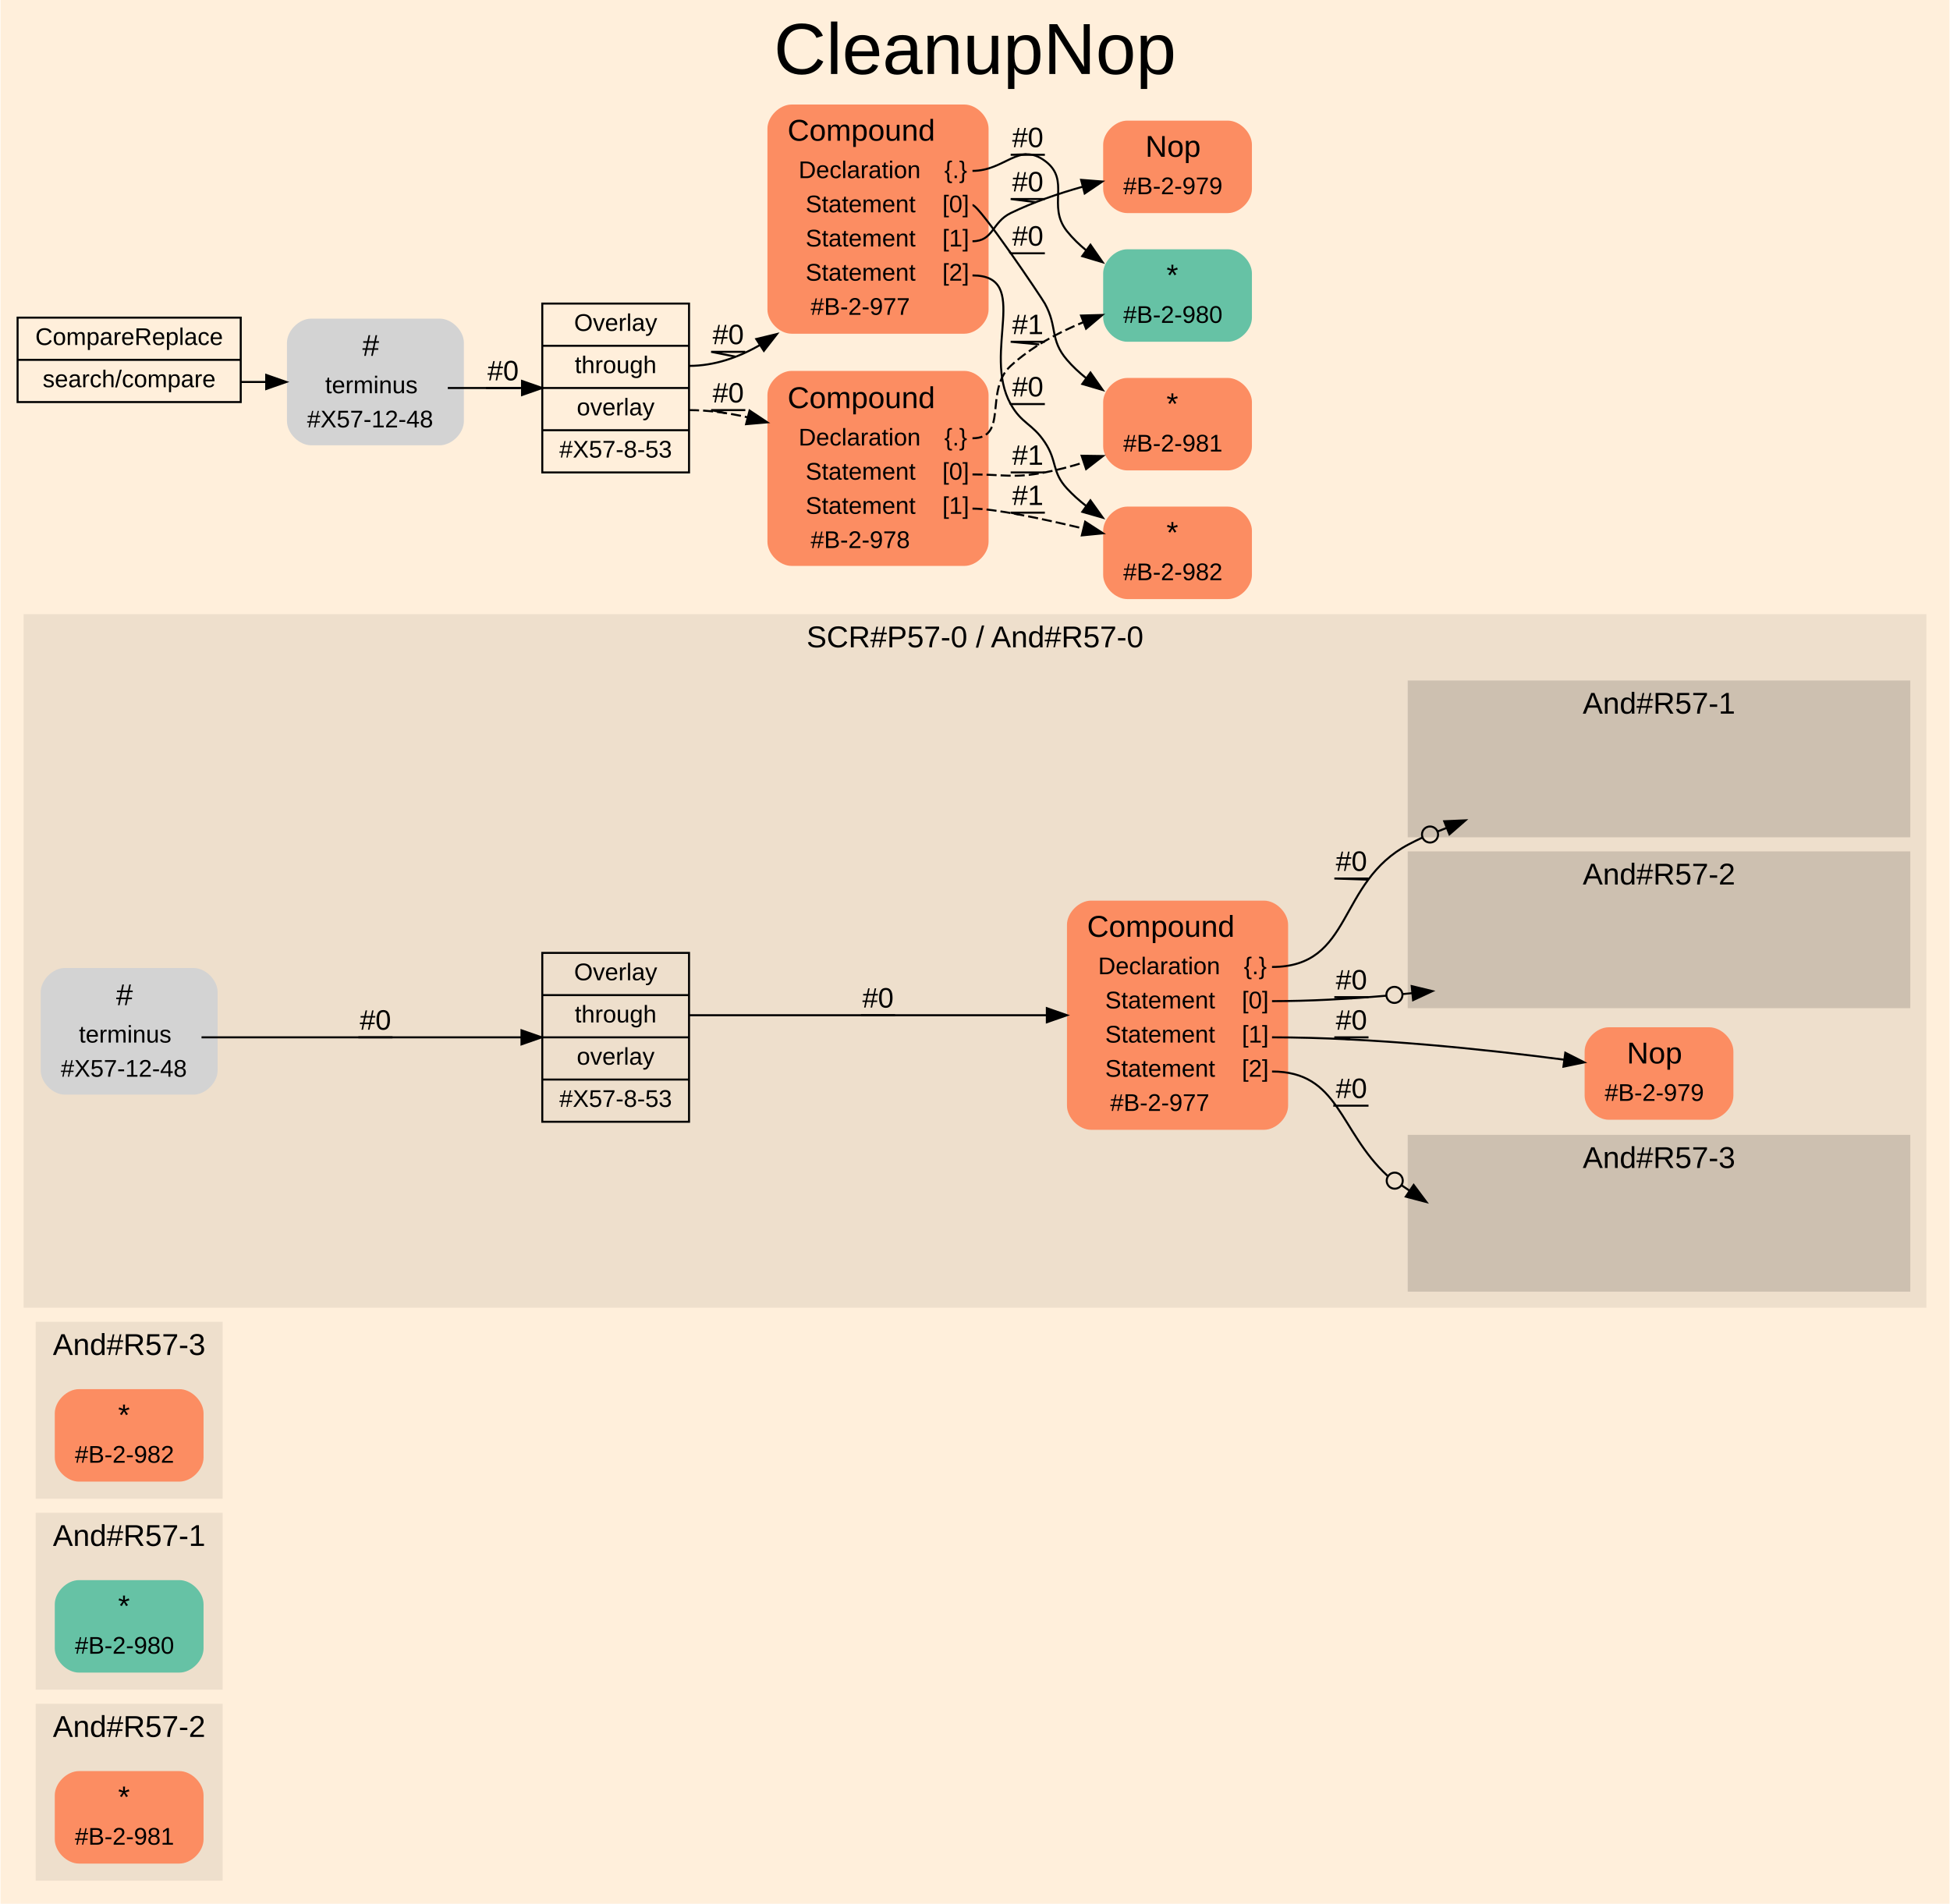
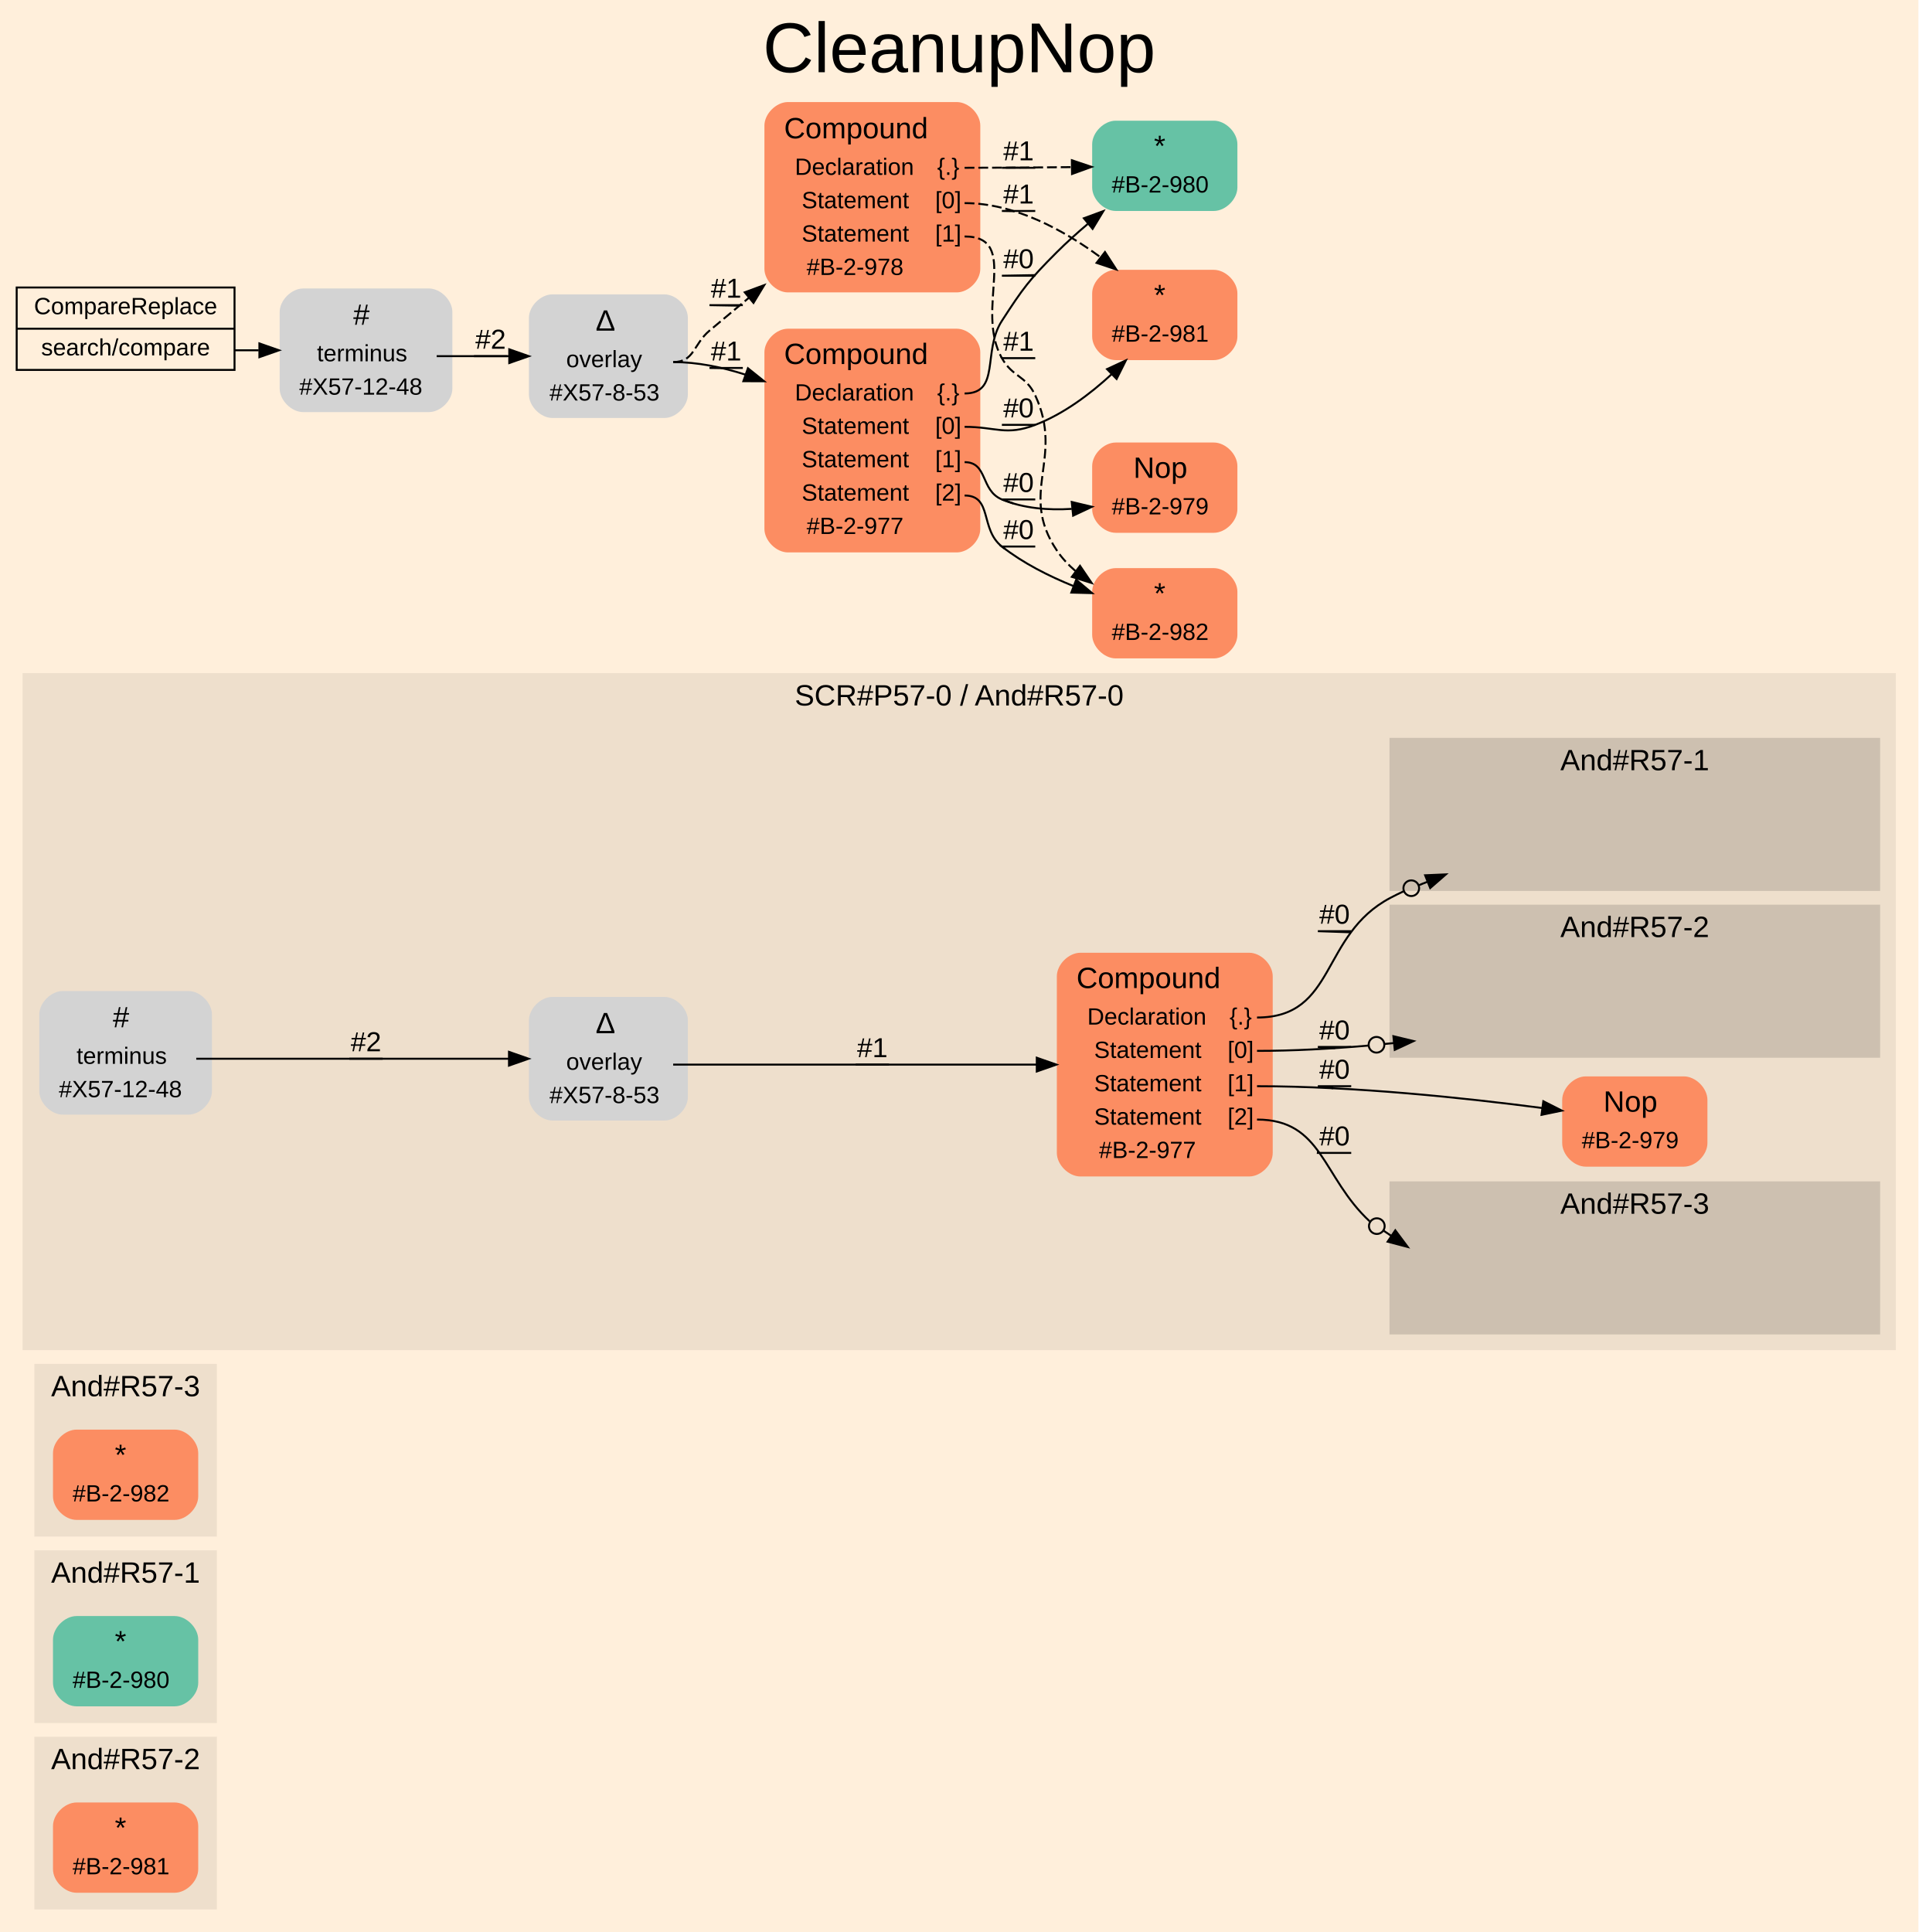
- <svg xmlns="http://www.w3.org/2000/svg" width="970pt" height="947pt" viewBox="0.00 0.00 969.50 947.00">
-   <g id="graph0" class="graph" transform="scale(1 1) rotate(0) translate(4 943)">
-     <polygon fill="#ffefdb" stroke="transparent" points="-4,4 -4,-943 965.5,-943 965.5,4 -4,4" />
-     <text text-anchor="middle" x="480.75" y="-906.2" font-family="Arial" font-size="36.00" fill="#000000">CleanupNop</text>
+ <svg xmlns="http://www.w3.org/2000/svg" width="978pt" height="985pt" viewBox="0.00 0.00 977.50 984.50">
+   <g id="graph0" class="graph" transform="scale(1 1) rotate(0) translate(4 980.5)">
+     <polygon fill="#ffefdb" stroke="transparent" points="-4,4 -4,-980.5 973.5,-980.5 973.5,4 -4,4" />
+     <text text-anchor="middle" x="484.75" y="-943.7" font-family="Arial" font-size="36.00" fill="#000000">CleanupNop</text>
    <g id="clust1" class="cluster">
      <polygon fill="#eedfcc" stroke="#eedfcc" points="14,-8 14,-95 106,-95 106,-8 14,-8" />
      <text text-anchor="middle" x="60" y="-79" font-family="Arial" font-size="15.00" fill="#000000">And#R57-2</text>
    </g>
    <g id="clust2" class="cluster">
      <polygon fill="#eedfcc" stroke="#eedfcc" points="14,-103 14,-190 106,-190 106,-103 14,-103" />
      <text text-anchor="middle" x="60" y="-174" font-family="Arial" font-size="15.00" fill="#000000">And#R57-1</text>
    </g>
    <g id="clust3" class="cluster">
      <polygon fill="#eedfcc" stroke="#eedfcc" points="14,-198 14,-285 106,-285 106,-198 14,-198" />
      <text text-anchor="middle" x="60" y="-269" font-family="Arial" font-size="15.00" fill="#000000">And#R57-3</text>
    </g>
    <g id="clust4" class="cluster">
-       <polygon fill="#eedfcc" stroke="#eedfcc" points="8,-293 8,-637 953.5,-637 953.5,-293 8,-293" />
-       <text text-anchor="middle" x="480.75" y="-621" font-family="Arial" font-size="15.00" fill="#000000">SCR#P57-0 / And#R57-0</text>
+       <polygon fill="#eedfcc" stroke="#eedfcc" points="8,-293 8,-637 961.5,-637 961.5,-293 8,-293" />
+       <text text-anchor="middle" x="484.75" y="-621" font-family="Arial" font-size="15.00" fill="#000000">SCR#P57-0 / And#R57-0</text>
    </g>
    <g id="clust5" class="cluster">
-       <polygon fill="#cdc0b0" stroke="#cdc0b0" points="696.5,-527 696.5,-604 945.5,-604 945.5,-527 696.5,-527" />
-       <text text-anchor="middle" x="821" y="-588" font-family="Arial" font-size="15.00" fill="#000000">And#R57-1</text>
+       <polygon fill="#cdc0b0" stroke="#cdc0b0" points="704.5,-527 704.5,-604 953.5,-604 953.5,-527 704.5,-527" />
+       <text text-anchor="middle" x="829" y="-588" font-family="Arial" font-size="15.00" fill="#000000">And#R57-1</text>
    </g>
    <g id="clust6" class="cluster">
-       <polygon fill="#cdc0b0" stroke="#cdc0b0" points="696.5,-442 696.5,-519 945.5,-519 945.5,-442 696.5,-442" />
-       <text text-anchor="middle" x="821" y="-503" font-family="Arial" font-size="15.00" fill="#000000">And#R57-2</text>
+       <polygon fill="#cdc0b0" stroke="#cdc0b0" points="704.5,-442 704.5,-519 953.5,-519 953.5,-442 704.5,-442" />
+       <text text-anchor="middle" x="829" y="-503" font-family="Arial" font-size="15.00" fill="#000000">And#R57-2</text>
    </g>
    <g id="clust7" class="cluster">
-       <polygon fill="#cdc0b0" stroke="#cdc0b0" points="696.5,-301 696.5,-378 945.5,-378 945.5,-301 696.5,-301" />
-       <text text-anchor="middle" x="821" y="-362" font-family="Arial" font-size="15.00" fill="#000000">And#R57-3</text>
+       <polygon fill="#cdc0b0" stroke="#cdc0b0" points="704.5,-301 704.5,-378 953.5,-378 953.5,-301 704.5,-301" />
+       <text text-anchor="middle" x="829" y="-362" font-family="Arial" font-size="15.00" fill="#000000">And#R57-3</text>
    </g>
    <g id="node1" class="node">
      <path fill="#fc8d62" stroke="transparent" d="M85,-62C85,-62 35,-62 35,-62 29,-62 23,-56 23,-50 23,-50 23,-28 23,-28 23,-22 29,-16 35,-16 35,-16 85,-16 85,-16 91,-16 97,-22 97,-28 97,-28 97,-50 97,-50 97,-56 91,-62 85,-62" />
      <text text-anchor="start" x="54.5" y="-44" font-family="Arial" font-size="15.00" fill="#000000">*</text>
      <text text-anchor="start" x="33" y="-25.4" font-family="Arial" font-size="12.00" fill="#000000">#B-2-981</text>
    </g>
    <g id="node2" class="node">
      <path fill="#66c2a5" stroke="transparent" d="M85,-157C85,-157 35,-157 35,-157 29,-157 23,-151 23,-145 23,-145 23,-123 23,-123 23,-117 29,-111 35,-111 35,-111 85,-111 85,-111 91,-111 97,-117 97,-123 97,-123 97,-145 97,-145 97,-151 91,-157 85,-157" />
      <text text-anchor="start" x="54.5" y="-139" font-family="Arial" font-size="15.00" fill="#000000">*</text>
      <text text-anchor="start" x="33" y="-120.4" font-family="Arial" font-size="12.00" fill="#000000">#B-2-980</text>
    </g>
    <g id="node3" class="node">
      <path fill="#fc8d62" stroke="transparent" d="M85,-252C85,-252 35,-252 35,-252 29,-252 23,-246 23,-240 23,-240 23,-218 23,-218 23,-212 29,-206 35,-206 35,-206 85,-206 85,-206 91,-206 97,-212 97,-218 97,-218 97,-240 97,-240 97,-246 91,-252 85,-252" />
      <text text-anchor="start" x="54.5" y="-234" font-family="Arial" font-size="15.00" fill="#000000">*</text>
      <text text-anchor="start" x="33" y="-215.4" font-family="Arial" font-size="12.00" fill="#000000">#B-2-982</text>
    </g>
    <g id="node4" class="node">
-       <path fill="#fc8d62" stroke="transparent" d="M624.5,-495C624.5,-495 538.5,-495 538.5,-495 532.5,-495 526.5,-489 526.5,-483 526.5,-483 526.5,-393 526.5,-393 526.5,-387 532.5,-381 538.5,-381 538.5,-381 624.5,-381 624.5,-381 630.5,-381 636.5,-387 636.5,-393 636.5,-393 636.5,-483 636.5,-483 636.5,-489 630.5,-495 624.5,-495" />
-       <text text-anchor="start" x="536.5" y="-477" font-family="Arial" font-size="15.00" fill="#000000">Compound</text>
-       <text text-anchor="start" x="542" y="-458.4" font-family="Arial" font-size="12.00" fill="#000000">Declaration</text>
-       <text text-anchor="start" x="614.5" y="-458.4" font-family="Arial" font-size="12.00" fill="#000000">{.}</text>
-       <text text-anchor="start" x="545.5" y="-441.4" font-family="Arial" font-size="12.00" fill="#000000">Statement</text>
-       <text text-anchor="start" x="613.5" y="-441.4" font-family="Arial" font-size="12.00" fill="#000000">[0]</text>
-       <text text-anchor="start" x="545.5" y="-424.4" font-family="Arial" font-size="12.00" fill="#000000">Statement</text>
-       <text text-anchor="start" x="613.5" y="-424.4" font-family="Arial" font-size="12.00" fill="#000000">[1]</text>
-       <text text-anchor="start" x="545.5" y="-407.4" font-family="Arial" font-size="12.00" fill="#000000">Statement</text>
-       <text text-anchor="start" x="613.5" y="-407.4" font-family="Arial" font-size="12.00" fill="#000000">[2]</text>
-       <text text-anchor="start" x="548" y="-390.4" font-family="Arial" font-size="12.00" fill="#000000">#B-2-977</text>
+       <path fill="#fc8d62" stroke="transparent" d="M632.5,-495C632.5,-495 546.5,-495 546.5,-495 540.5,-495 534.5,-489 534.5,-483 534.5,-483 534.5,-393 534.5,-393 534.5,-387 540.5,-381 546.5,-381 546.5,-381 632.5,-381 632.5,-381 638.5,-381 644.5,-387 644.5,-393 644.5,-393 644.5,-483 644.5,-483 644.5,-489 638.5,-495 632.5,-495" />
+       <text text-anchor="start" x="544.5" y="-477" font-family="Arial" font-size="15.00" fill="#000000">Compound</text>
+       <text text-anchor="start" x="550" y="-458.4" font-family="Arial" font-size="12.00" fill="#000000">Declaration</text>
+       <text text-anchor="start" x="622.5" y="-458.4" font-family="Arial" font-size="12.00" fill="#000000">{.}</text>
+       <text text-anchor="start" x="553.5" y="-441.4" font-family="Arial" font-size="12.00" fill="#000000">Statement</text>
+       <text text-anchor="start" x="621.5" y="-441.4" font-family="Arial" font-size="12.00" fill="#000000">[0]</text>
+       <text text-anchor="start" x="553.5" y="-424.4" font-family="Arial" font-size="12.00" fill="#000000">Statement</text>
+       <text text-anchor="start" x="621.5" y="-424.4" font-family="Arial" font-size="12.00" fill="#000000">[1]</text>
+       <text text-anchor="start" x="553.5" y="-407.4" font-family="Arial" font-size="12.00" fill="#000000">Statement</text>
+       <text text-anchor="start" x="621.5" y="-407.4" font-family="Arial" font-size="12.00" fill="#000000">[2]</text>
+       <text text-anchor="start" x="556" y="-390.4" font-family="Arial" font-size="12.00" fill="#000000">#B-2-977</text>
    </g>
    <g id="node6" class="node">
-       <path fill="#fc8d62" stroke="transparent" d="M846,-432C846,-432 796,-432 796,-432 790,-432 784,-426 784,-420 784,-420 784,-398 784,-398 784,-392 790,-386 796,-386 796,-386 846,-386 846,-386 852,-386 858,-392 858,-398 858,-398 858,-420 858,-420 858,-426 852,-432 846,-432" />
-       <text text-anchor="start" x="805" y="-414" font-family="Arial" font-size="15.00" fill="#000000">Nop</text>
-       <text text-anchor="start" x="794" y="-395.4" font-family="Arial" font-size="12.00" fill="#000000">#B-2-979</text>
+       <path fill="#fc8d62" stroke="transparent" d="M854,-432C854,-432 804,-432 804,-432 798,-432 792,-426 792,-420 792,-420 792,-398 792,-398 792,-392 798,-386 804,-386 804,-386 854,-386 854,-386 860,-386 866,-392 866,-398 866,-398 866,-420 866,-420 866,-426 860,-432 854,-432" />
+       <text text-anchor="start" x="813" y="-414" font-family="Arial" font-size="15.00" fill="#000000">Nop</text>
+       <text text-anchor="start" x="802" y="-395.4" font-family="Arial" font-size="12.00" fill="#000000">#B-2-979</text>
    </g>
    <g id="edge3" class="edge">
-       <path fill="none" stroke="#000000" d="M628.5,-427C678.262,-427 734.947,-420.963 773.848,-415.882" />
-       <polygon fill="#000000" stroke="#000000" points="774.385,-419.341 783.833,-414.548 773.458,-412.403 774.385,-419.341" />
-       <text text-anchor="middle" x="668" y="-430.8" font-family="Arial" font-size="14.00" fill="#000000">#0</text>
-       <polyline fill="none" stroke="#000000" points="676.5,-427 659.5,-427 667.339,-425.947 " />
+       <path fill="none" stroke="#000000" d="M636.5,-427C686.262,-427 742.947,-420.963 781.848,-415.882" />
+       <polygon fill="#000000" stroke="#000000" points="782.385,-419.341 791.833,-414.548 781.458,-412.403 782.385,-419.341" />
+       <text text-anchor="middle" x="676" y="-430.8" font-family="Arial" font-size="14.00" fill="#000000">#0</text>
+       <polyline fill="none" stroke="#000000" points="684.5,-427 667.5,-427 675.339,-425.947 " />
    </g>
    <g id="node8" class="node">
</g>
    <g id="edge1" class="edge">
-       <path fill="none" stroke="#000000" d="M628.5,-462C669.1,-462 660.559,-504.114 696.5,-523 698.714,-524.163 700.974,-525.283 703.272,-526.359" />
-       <polygon fill="#000000" stroke="#000000" points="714.154,-534.478 724.738,-534.94 716.752,-527.978 714.154,-534.478" />
-       <polyline fill="none" stroke="#000000" points="715.453,-531.228 710.81,-529.372 " />
-       <ellipse fill="none" stroke="#000000" cx="707.096" cy="-527.888" rx="4" ry="4" />
-       <text text-anchor="middle" x="668" y="-509.8" font-family="Arial" font-size="14.00" fill="#000000">#0</text>
-       <polyline fill="none" stroke="#000000" points="676.5,-506 659.5,-506 676.365,-505.424 " />
+       <path fill="none" stroke="#000000" d="M636.5,-462C677.1,-462 668.559,-504.114 704.5,-523 706.714,-524.163 708.974,-525.283 711.272,-526.359" />
+       <polygon fill="#000000" stroke="#000000" points="722.154,-534.478 732.738,-534.94 724.752,-527.978 722.154,-534.478" />
+       <polyline fill="none" stroke="#000000" points="723.453,-531.228 718.81,-529.372 " />
+       <ellipse fill="none" stroke="#000000" cx="715.096" cy="-527.888" rx="4" ry="4" />
+       <text text-anchor="middle" x="676" y="-509.8" font-family="Arial" font-size="14.00" fill="#000000">#0</text>
+       <polyline fill="none" stroke="#000000" points="684.5,-506 667.5,-506 684.365,-505.424 " />
    </g>
    <g id="node9" class="node">
</g>
    <g id="edge2" class="edge">
-       <path fill="none" stroke="#000000" d="M628.5,-445C646.925,-445 666.273,-446.052 685.305,-447.705" />
-       <polygon fill="#000000" stroke="#000000" points="697.985,-452.484 708.282,-449.991 698.678,-445.518 697.985,-452.484" />
-       <polyline fill="none" stroke="#000000" points="698.331,-449.001 693.356,-448.506 " />
-       <ellipse fill="none" stroke="#000000" cx="689.375" cy="-448.11" rx="4" ry="4" />
-       <text text-anchor="middle" x="668" y="-450.8" font-family="Arial" font-size="14.00" fill="#000000">#0</text>
-       <polyline fill="none" stroke="#000000" points="676.5,-447 659.5,-447 668.303,-446.404 " />
+       <path fill="none" stroke="#000000" d="M636.5,-445C654.925,-445 674.273,-446.052 693.305,-447.705" />
+       <polygon fill="#000000" stroke="#000000" points="705.985,-452.484 716.282,-449.991 706.678,-445.518 705.985,-452.484" />
+       <polyline fill="none" stroke="#000000" points="706.331,-449.001 701.356,-448.506 " />
+       <ellipse fill="none" stroke="#000000" cx="697.375" cy="-448.11" rx="4" ry="4" />
+       <text text-anchor="middle" x="676" y="-450.8" font-family="Arial" font-size="14.00" fill="#000000">#0</text>
+       <polyline fill="none" stroke="#000000" points="684.5,-447 667.5,-447 676.303,-446.404 " />
    </g>
    <g id="node10" class="node">
</g>
    <g id="edge4" class="edge">
-       <path fill="none" stroke="#000000" d="M628.5,-410C661.964,-410 661.66,-380.633 685.883,-358.162" />
-       <polygon fill="#000000" stroke="#000000" points="698.957,-353.569 705.293,-345.077 695.045,-347.765 698.957,-353.569" />
-       <polyline fill="none" stroke="#000000" points="697.001,-350.667 692.855,-353.462 " />
-       <ellipse fill="none" stroke="#000000" cx="689.538" cy="-355.698" rx="4" ry="4" />
-       <text text-anchor="middle" x="668" y="-396.8" font-family="Arial" font-size="14.00" fill="#000000">#0</text>
-       <polyline fill="none" stroke="#000000" points="676.5,-393 659.5,-393 659.645,-393.916 " />
+       <path fill="none" stroke="#000000" d="M636.5,-410C669.964,-410 669.66,-380.633 693.883,-358.162" />
+       <polygon fill="#000000" stroke="#000000" points="706.957,-353.569 713.293,-345.077 703.045,-347.765 706.957,-353.569" />
+       <polyline fill="none" stroke="#000000" points="705.001,-350.667 700.855,-353.462 " />
+       <ellipse fill="none" stroke="#000000" cx="697.538" cy="-355.698" rx="4" ry="4" />
+       <text text-anchor="middle" x="676" y="-396.8" font-family="Arial" font-size="14.00" fill="#000000">#0</text>
+       <polyline fill="none" stroke="#000000" points="684.5,-393 667.5,-393 667.645,-393.916 " />
    </g>
    <g id="node5" class="node">
-       <polygon fill="#eedfcc" stroke="#000000" points="265.5,-385 265.5,-469 338.5,-469 338.5,-385 265.5,-385" />
-       <text text-anchor="middle" x="302" y="-455.4" font-family="Arial" font-size="12.00" fill="#000000">Overlay</text>
-       <polyline fill="none" stroke="#000000" points="265.5,-448 338.5,-448 " />
-       <text text-anchor="middle" x="302" y="-434.4" font-family="Arial" font-size="12.00" fill="#000000">through</text>
-       <polyline fill="none" stroke="#000000" points="265.5,-427 338.5,-427 " />
-       <text text-anchor="middle" x="302" y="-413.4" font-family="Arial" font-size="12.00" fill="#000000">overlay</text>
-       <polyline fill="none" stroke="#000000" points="265.5,-406 338.5,-406 " />
-       <text text-anchor="middle" x="302" y="-392.4" font-family="Arial" font-size="12.00" fill="#000000">#X57-8-53</text>
+       <path fill="#d3d3d3" stroke="transparent" d="M334.5,-472.5C334.5,-472.5 277.5,-472.5 277.5,-472.5 271.5,-472.5 265.5,-466.5 265.5,-460.5 265.5,-460.5 265.5,-421.5 265.5,-421.5 265.5,-415.5 271.5,-409.5 277.5,-409.5 277.5,-409.5 334.5,-409.5 334.5,-409.5 340.5,-409.5 346.5,-415.5 346.5,-421.5 346.5,-421.5 346.5,-460.5 346.5,-460.5 346.5,-466.5 340.5,-472.5 334.5,-472.5" />
+       <text text-anchor="start" x="299.5" y="-454" font-family="Arial" font-size="15.00" fill="#000000">Δ</text>
+       <text text-anchor="start" x="284.5" y="-435.4" font-family="Arial" font-size="12.00" fill="#000000">overlay</text>
+       <text text-anchor="start" x="276" y="-418.4" font-family="Arial" font-size="12.00" fill="#000000">#X57-8-53</text>
    </g>
    <g id="edge5" class="edge">
-       <path fill="none" stroke="#000000" d="M338.5,-438C398.761,-438 467.427,-438 516.358,-438" />
-       <polygon fill="#000000" stroke="#000000" points="516.49,-441.5 526.49,-438 516.49,-434.5 516.49,-441.5" />
-       <text text-anchor="middle" x="432.5" y="-441.8" font-family="Arial" font-size="14.00" fill="#000000">#0</text>
-       <polyline fill="none" stroke="#000000" points="441,-438 424,-438 432.4,-438 " />
+       <path fill="none" stroke="#000000" d="M339,-438C401.861,-438 473.594,-438 524.142,-438" />
+       <polygon fill="#000000" stroke="#000000" points="524.278,-441.5 534.278,-438 524.278,-434.5 524.278,-441.5" />
+       <text text-anchor="middle" x="440.5" y="-441.8" font-family="Arial" font-size="14.00" fill="#000000">#1</text>
+       <polyline fill="none" stroke="#000000" points="449,-438 432,-438 440.319,-438 " />
    </g>
    <g id="node7" class="node">
-       <path fill="#d3d3d3" stroke="transparent" d="M92,-461.5C92,-461.5 28,-461.5 28,-461.5 22,-461.5 16,-455.5 16,-449.5 16,-449.5 16,-410.5 16,-410.5 16,-404.5 22,-398.5 28,-398.5 28,-398.5 92,-398.5 92,-398.5 98,-398.5 104,-404.5 104,-410.5 104,-410.5 104,-449.5 104,-449.5 104,-455.5 98,-461.5 92,-461.5" />
-       <text text-anchor="start" x="53.5" y="-443" font-family="Arial" font-size="15.00" fill="#000000">#</text>
-       <text text-anchor="start" x="35" y="-424.4" font-family="Arial" font-size="12.00" fill="#000000">terminus</text>
-       <text text-anchor="start" x="26" y="-407.4" font-family="Arial" font-size="12.00" fill="#000000">#X57-12-48</text>
+       <path fill="#d3d3d3" stroke="transparent" d="M92,-475.5C92,-475.5 28,-475.5 28,-475.5 22,-475.5 16,-469.5 16,-463.5 16,-463.5 16,-424.5 16,-424.5 16,-418.5 22,-412.5 28,-412.5 28,-412.5 92,-412.5 92,-412.5 98,-412.5 104,-418.5 104,-424.5 104,-424.5 104,-463.5 104,-463.5 104,-469.5 98,-475.5 92,-475.5" />
+       <text text-anchor="start" x="53.5" y="-457" font-family="Arial" font-size="15.00" fill="#000000">#</text>
+       <text text-anchor="start" x="35" y="-438.4" font-family="Arial" font-size="12.00" fill="#000000">terminus</text>
+       <text text-anchor="start" x="26" y="-421.4" font-family="Arial" font-size="12.00" fill="#000000">#X57-12-48</text>
    </g>
    <g id="edge6" class="edge">
-       <path fill="none" stroke="#000000" d="M96,-427C150.565,-427 213.26,-427 255.013,-427" />
-       <polygon fill="#000000" stroke="#000000" points="255.16,-430.5 265.16,-427 255.16,-423.5 255.16,-430.5" />
-       <text text-anchor="middle" x="182.5" y="-430.8" font-family="Arial" font-size="14.00" fill="#000000">#0</text>
-       <polyline fill="none" stroke="#000000" points="191,-427 174,-427 182.257,-427 " />
+       <path fill="none" stroke="#000000" d="M96,-441C150.395,-441 212.716,-441 255.248,-441" />
+       <polygon fill="#000000" stroke="#000000" points="255.35,-444.5 265.349,-441 255.349,-437.5 255.35,-444.5" />
+       <text text-anchor="middle" x="182.5" y="-444.8" font-family="Arial" font-size="14.00" fill="#000000">#2</text>
+       <polyline fill="none" stroke="#000000" points="191,-441 174,-441 182.341,-441 " />
    </g>
    <g id="node11" class="node">
-       <polygon fill="#ffefdb" stroke="#000000" points="4.5,-743 4.5,-785 115.5,-785 115.5,-743 4.5,-743" />
-       <text text-anchor="middle" x="60" y="-771.4" font-family="Arial" font-size="12.00" fill="#000000">CompareReplace</text>
-       <polyline fill="none" stroke="#000000" points="4.5,-764 115.5,-764 " />
-       <text text-anchor="middle" x="60" y="-750.4" font-family="Arial" font-size="12.00" fill="#000000">search/compare</text>
+       <polygon fill="#ffefdb" stroke="#000000" points="4.5,-792 4.5,-834 115.5,-834 115.5,-792 4.5,-792" />
+       <text text-anchor="middle" x="60" y="-820.4" font-family="Arial" font-size="12.00" fill="#000000">CompareReplace</text>
+       <polyline fill="none" stroke="#000000" points="4.5,-813 115.5,-813 " />
+       <text text-anchor="middle" x="60" y="-799.4" font-family="Arial" font-size="12.00" fill="#000000">search/compare</text>
    </g>
    <g id="node12" class="node">
-       <path fill="#d3d3d3" stroke="transparent" d="M214.5,-784.5C214.5,-784.5 150.5,-784.5 150.5,-784.5 144.5,-784.5 138.5,-778.5 138.5,-772.5 138.5,-772.5 138.5,-733.5 138.5,-733.5 138.5,-727.5 144.5,-721.5 150.5,-721.5 150.5,-721.5 214.5,-721.5 214.5,-721.5 220.5,-721.5 226.5,-727.5 226.5,-733.5 226.5,-733.5 226.5,-772.5 226.5,-772.5 226.5,-778.5 220.5,-784.5 214.5,-784.5" />
-       <text text-anchor="start" x="176" y="-766" font-family="Arial" font-size="15.00" fill="#000000">#</text>
-       <text text-anchor="start" x="157.5" y="-747.4" font-family="Arial" font-size="12.00" fill="#000000">terminus</text>
-       <text text-anchor="start" x="148.5" y="-730.4" font-family="Arial" font-size="12.00" fill="#000000">#X57-12-48</text>
+       <path fill="#d3d3d3" stroke="transparent" d="M214.5,-833.5C214.5,-833.5 150.5,-833.5 150.5,-833.5 144.5,-833.5 138.5,-827.5 138.5,-821.5 138.5,-821.5 138.5,-782.5 138.5,-782.5 138.5,-776.5 144.5,-770.5 150.5,-770.5 150.5,-770.5 214.5,-770.5 214.5,-770.5 220.5,-770.5 226.5,-776.5 226.5,-782.5 226.5,-782.5 226.5,-821.5 226.5,-821.5 226.5,-827.5 220.5,-833.5 214.5,-833.5" />
+       <text text-anchor="start" x="176" y="-815" font-family="Arial" font-size="15.00" fill="#000000">#</text>
+       <text text-anchor="start" x="157.5" y="-796.4" font-family="Arial" font-size="12.00" fill="#000000">terminus</text>
+       <text text-anchor="start" x="148.5" y="-779.4" font-family="Arial" font-size="12.00" fill="#000000">#X57-12-48</text>
    </g>
    <g id="edge7" class="edge">
-       <path fill="none" stroke="#000000" d="M115.5,-753C119.508,-753 123.65,-753 127.818,-753" />
-       <polygon fill="#000000" stroke="#000000" points="128.171,-756.5 138.171,-753 128.171,-749.5 128.171,-756.5" />
+       <path fill="none" stroke="#000000" d="M115.5,-802C119.508,-802 123.65,-802 127.818,-802" />
+       <polygon fill="#000000" stroke="#000000" points="128.171,-805.5 138.171,-802 128.171,-798.5 128.171,-805.5" />
    </g>
    <g id="node13" class="node">
-       <polygon fill="#ffefdb" stroke="#000000" points="265.5,-708 265.5,-792 338.5,-792 338.5,-708 265.5,-708" />
-       <text text-anchor="middle" x="302" y="-778.4" font-family="Arial" font-size="12.00" fill="#000000">Overlay</text>
-       <polyline fill="none" stroke="#000000" points="265.5,-771 338.5,-771 " />
-       <text text-anchor="middle" x="302" y="-757.4" font-family="Arial" font-size="12.00" fill="#000000">through</text>
-       <polyline fill="none" stroke="#000000" points="265.5,-750 338.5,-750 " />
-       <text text-anchor="middle" x="302" y="-736.4" font-family="Arial" font-size="12.00" fill="#000000">overlay</text>
-       <polyline fill="none" stroke="#000000" points="265.5,-729 338.5,-729 " />
-       <text text-anchor="middle" x="302" y="-715.4" font-family="Arial" font-size="12.00" fill="#000000">#X57-8-53</text>
+       <path fill="#d3d3d3" stroke="transparent" d="M334.5,-830.5C334.5,-830.5 277.5,-830.5 277.5,-830.5 271.5,-830.5 265.5,-824.5 265.5,-818.5 265.5,-818.5 265.5,-779.5 265.5,-779.5 265.5,-773.5 271.5,-767.5 277.5,-767.5 277.5,-767.5 334.5,-767.5 334.5,-767.5 340.5,-767.5 346.5,-773.5 346.5,-779.5 346.5,-779.5 346.5,-818.5 346.5,-818.5 346.5,-824.5 340.5,-830.5 334.5,-830.5" />
+       <text text-anchor="start" x="299.5" y="-812" font-family="Arial" font-size="15.00" fill="#000000">Δ</text>
+       <text text-anchor="start" x="284.5" y="-793.4" font-family="Arial" font-size="12.00" fill="#000000">overlay</text>
+       <text text-anchor="start" x="276" y="-776.4" font-family="Arial" font-size="12.00" fill="#000000">#X57-8-53</text>
    </g>
    <g id="edge8" class="edge">
-       <path fill="none" stroke="#000000" d="M218.5,-750C230.385,-750 243.221,-750 255.181,-750" />
-       <polygon fill="#000000" stroke="#000000" points="255.419,-753.5 265.419,-750 255.419,-746.5 255.419,-753.5" />
-       <text text-anchor="middle" x="246" y="-753.8" font-family="Arial" font-size="14.00" fill="#000000">#0</text>
-       <polyline fill="none" stroke="#000000" points="254.5,-750 237.5,-750 246.075,-750 " />
+       <path fill="none" stroke="#000000" d="M218.5,-799C230.367,-799 243.139,-799 255.159,-799" />
+       <polygon fill="#000000" stroke="#000000" points="255.486,-802.5 265.486,-799 255.486,-795.5 255.486,-802.5" />
+       <text text-anchor="middle" x="246" y="-802.8" font-family="Arial" font-size="14.00" fill="#000000">#2</text>
+       <polyline fill="none" stroke="#000000" points="254.5,-799 237.5,-799 246.317,-799 " />
    </g>
    <g id="node14" class="node">
-       <path fill="#fc8d62" stroke="transparent" d="M475.5,-891C475.5,-891 389.5,-891 389.5,-891 383.5,-891 377.5,-885 377.5,-879 377.5,-879 377.5,-789 377.5,-789 377.5,-783 383.5,-777 389.5,-777 389.5,-777 475.5,-777 475.5,-777 481.5,-777 487.5,-783 487.5,-789 487.5,-789 487.5,-879 487.5,-879 487.5,-885 481.5,-891 475.5,-891" />
-       <text text-anchor="start" x="387.5" y="-873" font-family="Arial" font-size="15.00" fill="#000000">Compound</text>
-       <text text-anchor="start" x="393" y="-854.4" font-family="Arial" font-size="12.00" fill="#000000">Declaration</text>
-       <text text-anchor="start" x="465.5" y="-854.4" font-family="Arial" font-size="12.00" fill="#000000">{.}</text>
-       <text text-anchor="start" x="396.5" y="-837.4" font-family="Arial" font-size="12.00" fill="#000000">Statement</text>
-       <text text-anchor="start" x="464.5" y="-837.4" font-family="Arial" font-size="12.00" fill="#000000">[0]</text>
-       <text text-anchor="start" x="396.5" y="-820.4" font-family="Arial" font-size="12.00" fill="#000000">Statement</text>
-       <text text-anchor="start" x="464.5" y="-820.4" font-family="Arial" font-size="12.00" fill="#000000">[1]</text>
-       <text text-anchor="start" x="396.5" y="-803.4" font-family="Arial" font-size="12.00" fill="#000000">Statement</text>
-       <text text-anchor="start" x="464.5" y="-803.4" font-family="Arial" font-size="12.00" fill="#000000">[2]</text>
-       <text text-anchor="start" x="399" y="-786.4" font-family="Arial" font-size="12.00" fill="#000000">#B-2-977</text>
+       <path fill="#fc8d62" stroke="transparent" d="M483.5,-813C483.5,-813 397.5,-813 397.5,-813 391.5,-813 385.5,-807 385.5,-801 385.5,-801 385.5,-711 385.5,-711 385.5,-705 391.5,-699 397.5,-699 397.5,-699 483.5,-699 483.5,-699 489.5,-699 495.5,-705 495.5,-711 495.5,-711 495.5,-801 495.5,-801 495.5,-807 489.5,-813 483.5,-813" />
+       <text text-anchor="start" x="395.5" y="-795" font-family="Arial" font-size="15.00" fill="#000000">Compound</text>
+       <text text-anchor="start" x="401" y="-776.4" font-family="Arial" font-size="12.00" fill="#000000">Declaration</text>
+       <text text-anchor="start" x="473.5" y="-776.4" font-family="Arial" font-size="12.00" fill="#000000">{.}</text>
+       <text text-anchor="start" x="404.5" y="-759.4" font-family="Arial" font-size="12.00" fill="#000000">Statement</text>
+       <text text-anchor="start" x="472.5" y="-759.4" font-family="Arial" font-size="12.00" fill="#000000">[0]</text>
+       <text text-anchor="start" x="404.5" y="-742.4" font-family="Arial" font-size="12.00" fill="#000000">Statement</text>
+       <text text-anchor="start" x="472.5" y="-742.4" font-family="Arial" font-size="12.00" fill="#000000">[1]</text>
+       <text text-anchor="start" x="404.5" y="-725.4" font-family="Arial" font-size="12.00" fill="#000000">Statement</text>
+       <text text-anchor="start" x="472.5" y="-725.4" font-family="Arial" font-size="12.00" fill="#000000">[2]</text>
+       <text text-anchor="start" x="407" y="-708.4" font-family="Arial" font-size="12.00" fill="#000000">#B-2-977</text>
    </g>
    <g id="edge9" class="edge">
-       <path fill="none" stroke="#000000" d="M338.5,-761C351.054,-761 362.944,-765.112 373.778,-771.384" />
-       <polygon fill="#000000" stroke="#000000" points="371.932,-774.359 382.233,-776.84 375.728,-768.477 371.932,-774.359" />
-       <text text-anchor="middle" x="358" y="-771.8" font-family="Arial" font-size="14.00" fill="#000000">#0</text>
-       <polyline fill="none" stroke="#000000" points="366.5,-768 349.5,-768 361.707,-765.549 " />
+       <path fill="none" stroke="#000000" d="M339,-796C351.33,-796 363.952,-793.413 375.921,-789.556" />
+       <polygon fill="#000000" stroke="#000000" points="377.102,-792.851 385.362,-786.215 374.767,-786.252 377.102,-792.851" />
+       <text text-anchor="middle" x="366" y="-796.8" font-family="Arial" font-size="14.00" fill="#000000">#1</text>
+       <polyline fill="none" stroke="#000000" points="374.5,-793 357.5,-793 363.962,-792.896 " />
    </g>
    <g id="node19" class="node">
-       <path fill="#fc8d62" stroke="transparent" d="M475.5,-758.5C475.5,-758.5 389.5,-758.5 389.5,-758.5 383.5,-758.5 377.5,-752.5 377.5,-746.5 377.5,-746.5 377.5,-673.5 377.5,-673.5 377.5,-667.5 383.5,-661.5 389.5,-661.5 389.5,-661.5 475.5,-661.5 475.5,-661.5 481.5,-661.5 487.5,-667.5 487.5,-673.5 487.5,-673.5 487.5,-746.5 487.5,-746.5 487.5,-752.5 481.5,-758.5 475.5,-758.5" />
-       <text text-anchor="start" x="387.5" y="-740" font-family="Arial" font-size="15.00" fill="#000000">Compound</text>
-       <text text-anchor="start" x="393" y="-721.4" font-family="Arial" font-size="12.00" fill="#000000">Declaration</text>
-       <text text-anchor="start" x="465.5" y="-721.4" font-family="Arial" font-size="12.00" fill="#000000">{.}</text>
-       <text text-anchor="start" x="396.5" y="-704.4" font-family="Arial" font-size="12.00" fill="#000000">Statement</text>
-       <text text-anchor="start" x="464.5" y="-704.4" font-family="Arial" font-size="12.00" fill="#000000">[0]</text>
-       <text text-anchor="start" x="396.5" y="-687.4" font-family="Arial" font-size="12.00" fill="#000000">Statement</text>
-       <text text-anchor="start" x="464.5" y="-687.4" font-family="Arial" font-size="12.00" fill="#000000">[1]</text>
-       <text text-anchor="start" x="399" y="-670.4" font-family="Arial" font-size="12.00" fill="#000000">#B-2-978</text>
+       <path fill="#fc8d62" stroke="transparent" d="M483.5,-928.5C483.5,-928.5 397.5,-928.5 397.5,-928.5 391.5,-928.5 385.5,-922.5 385.5,-916.5 385.5,-916.5 385.5,-843.5 385.5,-843.5 385.5,-837.5 391.5,-831.5 397.5,-831.5 397.5,-831.5 483.5,-831.5 483.5,-831.5 489.5,-831.5 495.5,-837.5 495.5,-843.5 495.5,-843.5 495.5,-916.5 495.5,-916.5 495.5,-922.5 489.5,-928.5 483.5,-928.5" />
+       <text text-anchor="start" x="395.5" y="-910" font-family="Arial" font-size="15.00" fill="#000000">Compound</text>
+       <text text-anchor="start" x="401" y="-891.4" font-family="Arial" font-size="12.00" fill="#000000">Declaration</text>
+       <text text-anchor="start" x="473.5" y="-891.4" font-family="Arial" font-size="12.00" fill="#000000">{.}</text>
+       <text text-anchor="start" x="404.5" y="-874.4" font-family="Arial" font-size="12.00" fill="#000000">Statement</text>
+       <text text-anchor="start" x="472.5" y="-874.4" font-family="Arial" font-size="12.00" fill="#000000">[0]</text>
+       <text text-anchor="start" x="404.5" y="-857.4" font-family="Arial" font-size="12.00" fill="#000000">Statement</text>
+       <text text-anchor="start" x="472.5" y="-857.4" font-family="Arial" font-size="12.00" fill="#000000">[1]</text>
+       <text text-anchor="start" x="407" y="-840.4" font-family="Arial" font-size="12.00" fill="#000000">#B-2-978</text>
    </g>
    <g id="edge10" class="edge">
-       <path fill="none" stroke="#000000" stroke-dasharray="5,2" d="M338.5,-739C348.07,-739 357.954,-737.611 367.556,-735.44" />
-       <polygon fill="#000000" stroke="#000000" points="368.611,-738.783 377.436,-732.921 366.881,-732 368.611,-738.783" />
-       <text text-anchor="middle" x="358" y="-742.8" font-family="Arial" font-size="14.00" fill="#000000">#0</text>
-       <polyline fill="none" stroke="#000000" points="366.5,-739 349.5,-739 356.666,-737.52 " />
+       <path fill="none" stroke="#000000" stroke-dasharray="5,2" d="M339,-796C349.871,-796 349.184,-804.999 357.5,-812 363.953,-817.432 370.72,-823.07 377.488,-828.671" />
+       <polygon fill="#000000" stroke="#000000" points="375.475,-831.548 385.415,-835.215 379.931,-826.15 375.475,-831.548" />
+       <text text-anchor="middle" x="366" y="-828.8" font-family="Arial" font-size="14.00" fill="#000000">#1</text>
+       <polyline fill="none" stroke="#000000" points="374.5,-825 357.5,-825 372.733,-824.73 " />
    </g>
    <g id="node15" class="node">
-       <path fill="#66c2a5" stroke="transparent" d="M606.5,-819C606.5,-819 556.5,-819 556.5,-819 550.5,-819 544.5,-813 544.5,-807 544.5,-807 544.5,-785 544.5,-785 544.5,-779 550.5,-773 556.5,-773 556.5,-773 606.5,-773 606.5,-773 612.5,-773 618.5,-779 618.5,-785 618.5,-785 618.5,-807 618.5,-807 618.5,-813 612.5,-819 606.5,-819" />
-       <text text-anchor="start" x="576" y="-801" font-family="Arial" font-size="15.00" fill="#000000">*</text>
-       <text text-anchor="start" x="554.5" y="-782.4" font-family="Arial" font-size="12.00" fill="#000000">#B-2-980</text>
+       <path fill="#66c2a5" stroke="transparent" d="M614.5,-919C614.5,-919 564.5,-919 564.5,-919 558.5,-919 552.5,-913 552.5,-907 552.5,-907 552.5,-885 552.5,-885 552.5,-879 558.5,-873 564.5,-873 564.5,-873 614.5,-873 614.5,-873 620.5,-873 626.5,-879 626.5,-885 626.5,-885 626.5,-907 626.5,-907 626.5,-913 620.5,-919 614.5,-919" />
+       <text text-anchor="start" x="584" y="-901" font-family="Arial" font-size="15.00" fill="#000000">*</text>
+       <text text-anchor="start" x="562.5" y="-882.4" font-family="Arial" font-size="12.00" fill="#000000">#B-2-980</text>
    </g>
    <g id="edge11" class="edge">
-       <path fill="none" stroke="#000000" d="M479.5,-858C495.654,-858 502.477,-872.558 515.5,-863 528.645,-853.352 516.321,-840.738 526.5,-828 529.291,-824.507 532.574,-821.319 536.123,-818.427" />
-       <polygon fill="#000000" stroke="#000000" points="538.18,-821.259 544.233,-812.563 534.078,-815.587 538.18,-821.259" />
-       <text text-anchor="middle" x="507" y="-869.8" font-family="Arial" font-size="14.00" fill="#000000">#0</text>
-       <polyline fill="none" stroke="#000000" points="515.5,-866 498.5,-866 506.398,-866.246 " />
+       <path fill="none" stroke="#000000" d="M487.5,-780C505.986,-780 496.453,-801.482 506.5,-817 517.327,-833.722 520.414,-837.914 534.5,-852 539.38,-856.88 544.781,-861.747 550.237,-866.369" />
+       <polygon fill="#000000" stroke="#000000" points="548.271,-869.284 558.215,-872.939 552.721,-863.88 548.271,-869.284" />
+       <text text-anchor="middle" x="515" y="-843.8" font-family="Arial" font-size="14.00" fill="#000000">#0</text>
+       <polyline fill="none" stroke="#000000" points="523.5,-840 506.5,-840 523.317,-840.303 " />
    </g>
    <g id="node16" class="node">
-       <path fill="#fc8d62" stroke="transparent" d="M606.5,-755C606.5,-755 556.5,-755 556.5,-755 550.5,-755 544.5,-749 544.5,-743 544.5,-743 544.5,-721 544.5,-721 544.5,-715 550.5,-709 556.5,-709 556.5,-709 606.5,-709 606.5,-709 612.5,-709 618.5,-715 618.5,-721 618.5,-721 618.5,-743 618.5,-743 618.5,-749 612.5,-755 606.5,-755" />
-       <text text-anchor="start" x="576" y="-737" font-family="Arial" font-size="15.00" fill="#000000">*</text>
-       <text text-anchor="start" x="554.5" y="-718.4" font-family="Arial" font-size="12.00" fill="#000000">#B-2-981</text>
+       <path fill="#fc8d62" stroke="transparent" d="M614.5,-843C614.5,-843 564.5,-843 564.5,-843 558.5,-843 552.5,-837 552.5,-831 552.5,-831 552.5,-809 552.5,-809 552.5,-803 558.5,-797 564.5,-797 564.5,-797 614.5,-797 614.5,-797 620.5,-797 626.5,-803 626.5,-809 626.5,-809 626.5,-831 626.5,-831 626.5,-837 620.5,-843 614.5,-843" />
+       <text text-anchor="start" x="584" y="-825" font-family="Arial" font-size="15.00" fill="#000000">*</text>
+       <text text-anchor="start" x="562.5" y="-806.4" font-family="Arial" font-size="12.00" fill="#000000">#B-2-981</text>
    </g>
    <g id="edge12" class="edge">
-       <path fill="none" stroke="#000000" d="M479.5,-841C482.878,-841 513.869,-794.958 515.5,-792 521.957,-780.292 517.794,-774.147 526.5,-764 529.292,-760.746 532.501,-757.743 535.938,-754.99" />
-       <polygon fill="#000000" stroke="#000000" points="538.185,-757.686 544.278,-749.018 534.11,-751.994 538.185,-757.686" />
-       <text text-anchor="middle" x="507" y="-820.8" font-family="Arial" font-size="14.00" fill="#000000">#0</text>
-       <polyline fill="none" stroke="#000000" points="515.5,-817 498.5,-817 497.762,-818.166 " />
+       <path fill="none" stroke="#000000" d="M487.5,-763C503.506,-763 508.552,-758.276 523.5,-764 537.981,-769.545 551.511,-779.718 562.504,-789.888" />
+       <polygon fill="#000000" stroke="#000000" points="560.079,-792.412 569.69,-796.871 564.957,-787.391 560.079,-792.412" />
+       <text text-anchor="middle" x="515" y="-767.8" font-family="Arial" font-size="14.00" fill="#000000">#0</text>
+       <polyline fill="none" stroke="#000000" points="523.5,-764 506.5,-764 523.542,-764.016 " />
    </g>
    <g id="node17" class="node">
-       <path fill="#fc8d62" stroke="transparent" d="M606.5,-883C606.5,-883 556.5,-883 556.5,-883 550.5,-883 544.5,-877 544.5,-871 544.5,-871 544.5,-849 544.5,-849 544.5,-843 550.5,-837 556.5,-837 556.5,-837 606.5,-837 606.5,-837 612.5,-837 618.5,-843 618.5,-849 618.5,-849 618.5,-871 618.5,-871 618.5,-877 612.5,-883 606.5,-883" />
-       <text text-anchor="start" x="565.5" y="-865" font-family="Arial" font-size="15.00" fill="#000000">Nop</text>
-       <text text-anchor="start" x="554.5" y="-846.4" font-family="Arial" font-size="12.00" fill="#000000">#B-2-979</text>
+       <path fill="#fc8d62" stroke="transparent" d="M614.5,-755C614.5,-755 564.5,-755 564.5,-755 558.5,-755 552.5,-749 552.5,-743 552.5,-743 552.5,-721 552.5,-721 552.5,-715 558.5,-709 564.5,-709 564.5,-709 614.5,-709 614.5,-709 620.5,-709 626.5,-715 626.5,-721 626.5,-721 626.5,-743 626.5,-743 626.5,-749 620.5,-755 614.5,-755" />
+       <text text-anchor="start" x="573.5" y="-737" font-family="Arial" font-size="15.00" fill="#000000">Nop</text>
+       <text text-anchor="start" x="562.5" y="-718.4" font-family="Arial" font-size="12.00" fill="#000000">#B-2-979</text>
    </g>
    <g id="edge13" class="edge">
-       <path fill="none" stroke="#000000" d="M479.5,-823C489.989,-823 489.067,-832.412 498.5,-837 509.636,-842.416 522.252,-846.735 534.226,-850.099" />
-       <polygon fill="#000000" stroke="#000000" points="533.524,-853.534 544.087,-852.704 535.312,-846.766 533.524,-853.534" />
-       <text text-anchor="middle" x="507" y="-847.8" font-family="Arial" font-size="14.00" fill="#000000">#0</text>
-       <polyline fill="none" stroke="#000000" points="515.5,-844 498.5,-844 510.981,-842.421 " />
+       <path fill="none" stroke="#000000" d="M487.5,-745C499.442,-745 495.467,-730.57 506.5,-726 517.546,-721.424 530.124,-720.434 542.09,-721.189" />
+       <polygon fill="#000000" stroke="#000000" points="542.086,-724.708 552.393,-722.256 542.807,-717.745 542.086,-724.708" />
+       <text text-anchor="middle" x="515" y="-729.8" font-family="Arial" font-size="14.00" fill="#000000">#0</text>
+       <polyline fill="none" stroke="#000000" points="523.5,-726 506.5,-726 512.321,-723.949 " />
    </g>
    <g id="node18" class="node">
-       <path fill="#fc8d62" stroke="transparent" d="M606.5,-691C606.5,-691 556.5,-691 556.5,-691 550.5,-691 544.5,-685 544.5,-679 544.5,-679 544.5,-657 544.5,-657 544.5,-651 550.5,-645 556.5,-645 556.5,-645 606.5,-645 606.5,-645 612.5,-645 618.5,-651 618.5,-657 618.5,-657 618.5,-679 618.5,-679 618.5,-685 612.5,-691 606.5,-691" />
-       <text text-anchor="start" x="576" y="-673" font-family="Arial" font-size="15.00" fill="#000000">*</text>
-       <text text-anchor="start" x="554.5" y="-654.4" font-family="Arial" font-size="12.00" fill="#000000">#B-2-982</text>
+       <path fill="#fc8d62" stroke="transparent" d="M614.5,-691C614.5,-691 564.5,-691 564.5,-691 558.5,-691 552.5,-685 552.5,-679 552.5,-679 552.5,-657 552.5,-657 552.5,-651 558.5,-645 564.5,-645 564.5,-645 614.5,-645 614.5,-645 620.5,-645 626.5,-651 626.5,-657 626.5,-657 626.5,-679 626.5,-679 626.5,-685 620.5,-691 614.5,-691" />
+       <text text-anchor="start" x="584" y="-673" font-family="Arial" font-size="15.00" fill="#000000">*</text>
+       <text text-anchor="start" x="562.5" y="-654.4" font-family="Arial" font-size="12.00" fill="#000000">#B-2-982</text>
    </g>
    <g id="edge14" class="edge">
-       <path fill="none" stroke="#000000" d="M479.5,-806C509.171,-806 484.035,-767.907 498.5,-742 504.024,-732.107 509.215,-732.428 515.5,-723 521.785,-713.572 518.818,-708.33 526.5,-700 529.365,-696.894 532.601,-694.001 536.034,-691.328" />
-       <polygon fill="#000000" stroke="#000000" points="538.16,-694.112 544.32,-685.492 534.129,-688.389 538.16,-694.112" />
-       <text text-anchor="middle" x="507" y="-745.8" font-family="Arial" font-size="14.00" fill="#000000">#0</text>
-       <polyline fill="none" stroke="#000000" points="515.5,-742 498.5,-742 498.532,-741.942 " />
+       <path fill="none" stroke="#000000" d="M487.5,-728C501.812,-728 495.231,-710.823 506.5,-702 517.247,-693.585 530.366,-686.947 542.972,-681.855" />
+       <polygon fill="#000000" stroke="#000000" points="544.353,-685.075 552.464,-678.259 541.873,-678.529 544.353,-685.075" />
+       <text text-anchor="middle" x="515" y="-705.8" font-family="Arial" font-size="14.00" fill="#000000">#0</text>
+       <polyline fill="none" stroke="#000000" points="523.5,-702 506.5,-702 508.027,-700.828 " />
    </g>
    <g id="edge15" class="edge">
-       <path fill="none" stroke="#000000" stroke-dasharray="5,2" d="M479.5,-725C497.592,-725 485.166,-748.773 498.5,-761 508.695,-770.349 521.754,-777.416 534.481,-782.661" />
-       <polygon fill="#000000" stroke="#000000" points="533.504,-786.035 544.095,-786.326 535.997,-779.494 533.504,-786.035" />
-       <text text-anchor="middle" x="507" y="-776.8" font-family="Arial" font-size="14.00" fill="#000000">#1</text>
-       <polyline fill="none" stroke="#000000" points="515.5,-773 498.5,-773 512.692,-771.648 " />
+       <path fill="none" stroke="#000000" stroke-dasharray="5,2" d="M487.5,-895C505.245,-895 524.726,-895.153 541.865,-895.34" />
+       <polygon fill="#000000" stroke="#000000" points="542.158,-898.843 552.197,-895.459 542.239,-891.844 542.158,-898.843" />
+       <text text-anchor="middle" x="515" y="-898.8" font-family="Arial" font-size="14.00" fill="#000000">#1</text>
+       <polyline fill="none" stroke="#000000" points="523.5,-895 506.5,-895 515.342,-895.103 " />
    </g>
    <g id="edge16" class="edge">
-       <path fill="none" stroke="#000000" stroke-dasharray="5,2" d="M479.5,-707C495.506,-707 499.777,-705.004 515.5,-708 521.788,-709.198 528.273,-710.914 534.609,-712.885" />
-       <polygon fill="#000000" stroke="#000000" points="533.8,-716.305 544.394,-716.155 536.019,-709.666 533.8,-716.305" />
-       <text text-anchor="middle" x="507" y="-711.8" font-family="Arial" font-size="14.00" fill="#000000">#1</text>
-       <polyline fill="none" stroke="#000000" points="515.5,-708 498.5,-708 515.518,-708.004 " />
+       <path fill="none" stroke="#000000" stroke-dasharray="5,2" d="M487.5,-877C512.946,-877 537.945,-863.315 556.825,-849.356" />
+       <polygon fill="#000000" stroke="#000000" points="559.027,-852.077 564.787,-843.184 554.739,-846.544 559.027,-852.077" />
+       <text text-anchor="middle" x="515" y="-876.8" font-family="Arial" font-size="14.00" fill="#000000">#1</text>
+       <polyline fill="none" stroke="#000000" points="523.5,-873 506.5,-873 512.778,-872.875 " />
    </g>
    <g id="edge17" class="edge">
-       <path fill="none" stroke="#000000" stroke-dasharray="5,2" d="M479.5,-690C490.291,-690 513.128,-685.236 534.462,-680.141" />
-       <polygon fill="#000000" stroke="#000000" points="535.544,-683.48 544.432,-677.714 533.887,-676.679 535.544,-683.48" />
-       <text text-anchor="middle" x="507" y="-691.8" font-family="Arial" font-size="14.00" fill="#000000">#1</text>
-       <polyline fill="none" stroke="#000000" points="515.5,-688 498.5,-688 502.97,-686.992 " />
+       <path fill="none" stroke="#000000" stroke-dasharray="5,2" d="M487.5,-860C516.32,-860 492.339,-823.102 506.5,-798 512.067,-788.131 518.734,-789.28 523.5,-779 538.411,-746.838 514.745,-729.435 534.5,-700 537.098,-696.129 540.334,-692.664 543.928,-689.578" />
+       <polygon fill="#000000" stroke="#000000" points="546.301,-692.176 552.256,-683.413 542.136,-686.549 546.301,-692.176" />
+       <text text-anchor="middle" x="515" y="-801.8" font-family="Arial" font-size="14.00" fill="#000000">#1</text>
+       <polyline fill="none" stroke="#000000" points="523.5,-798 506.5,-798 506.533,-797.942 " />
    </g>
  </g>
</svg>
